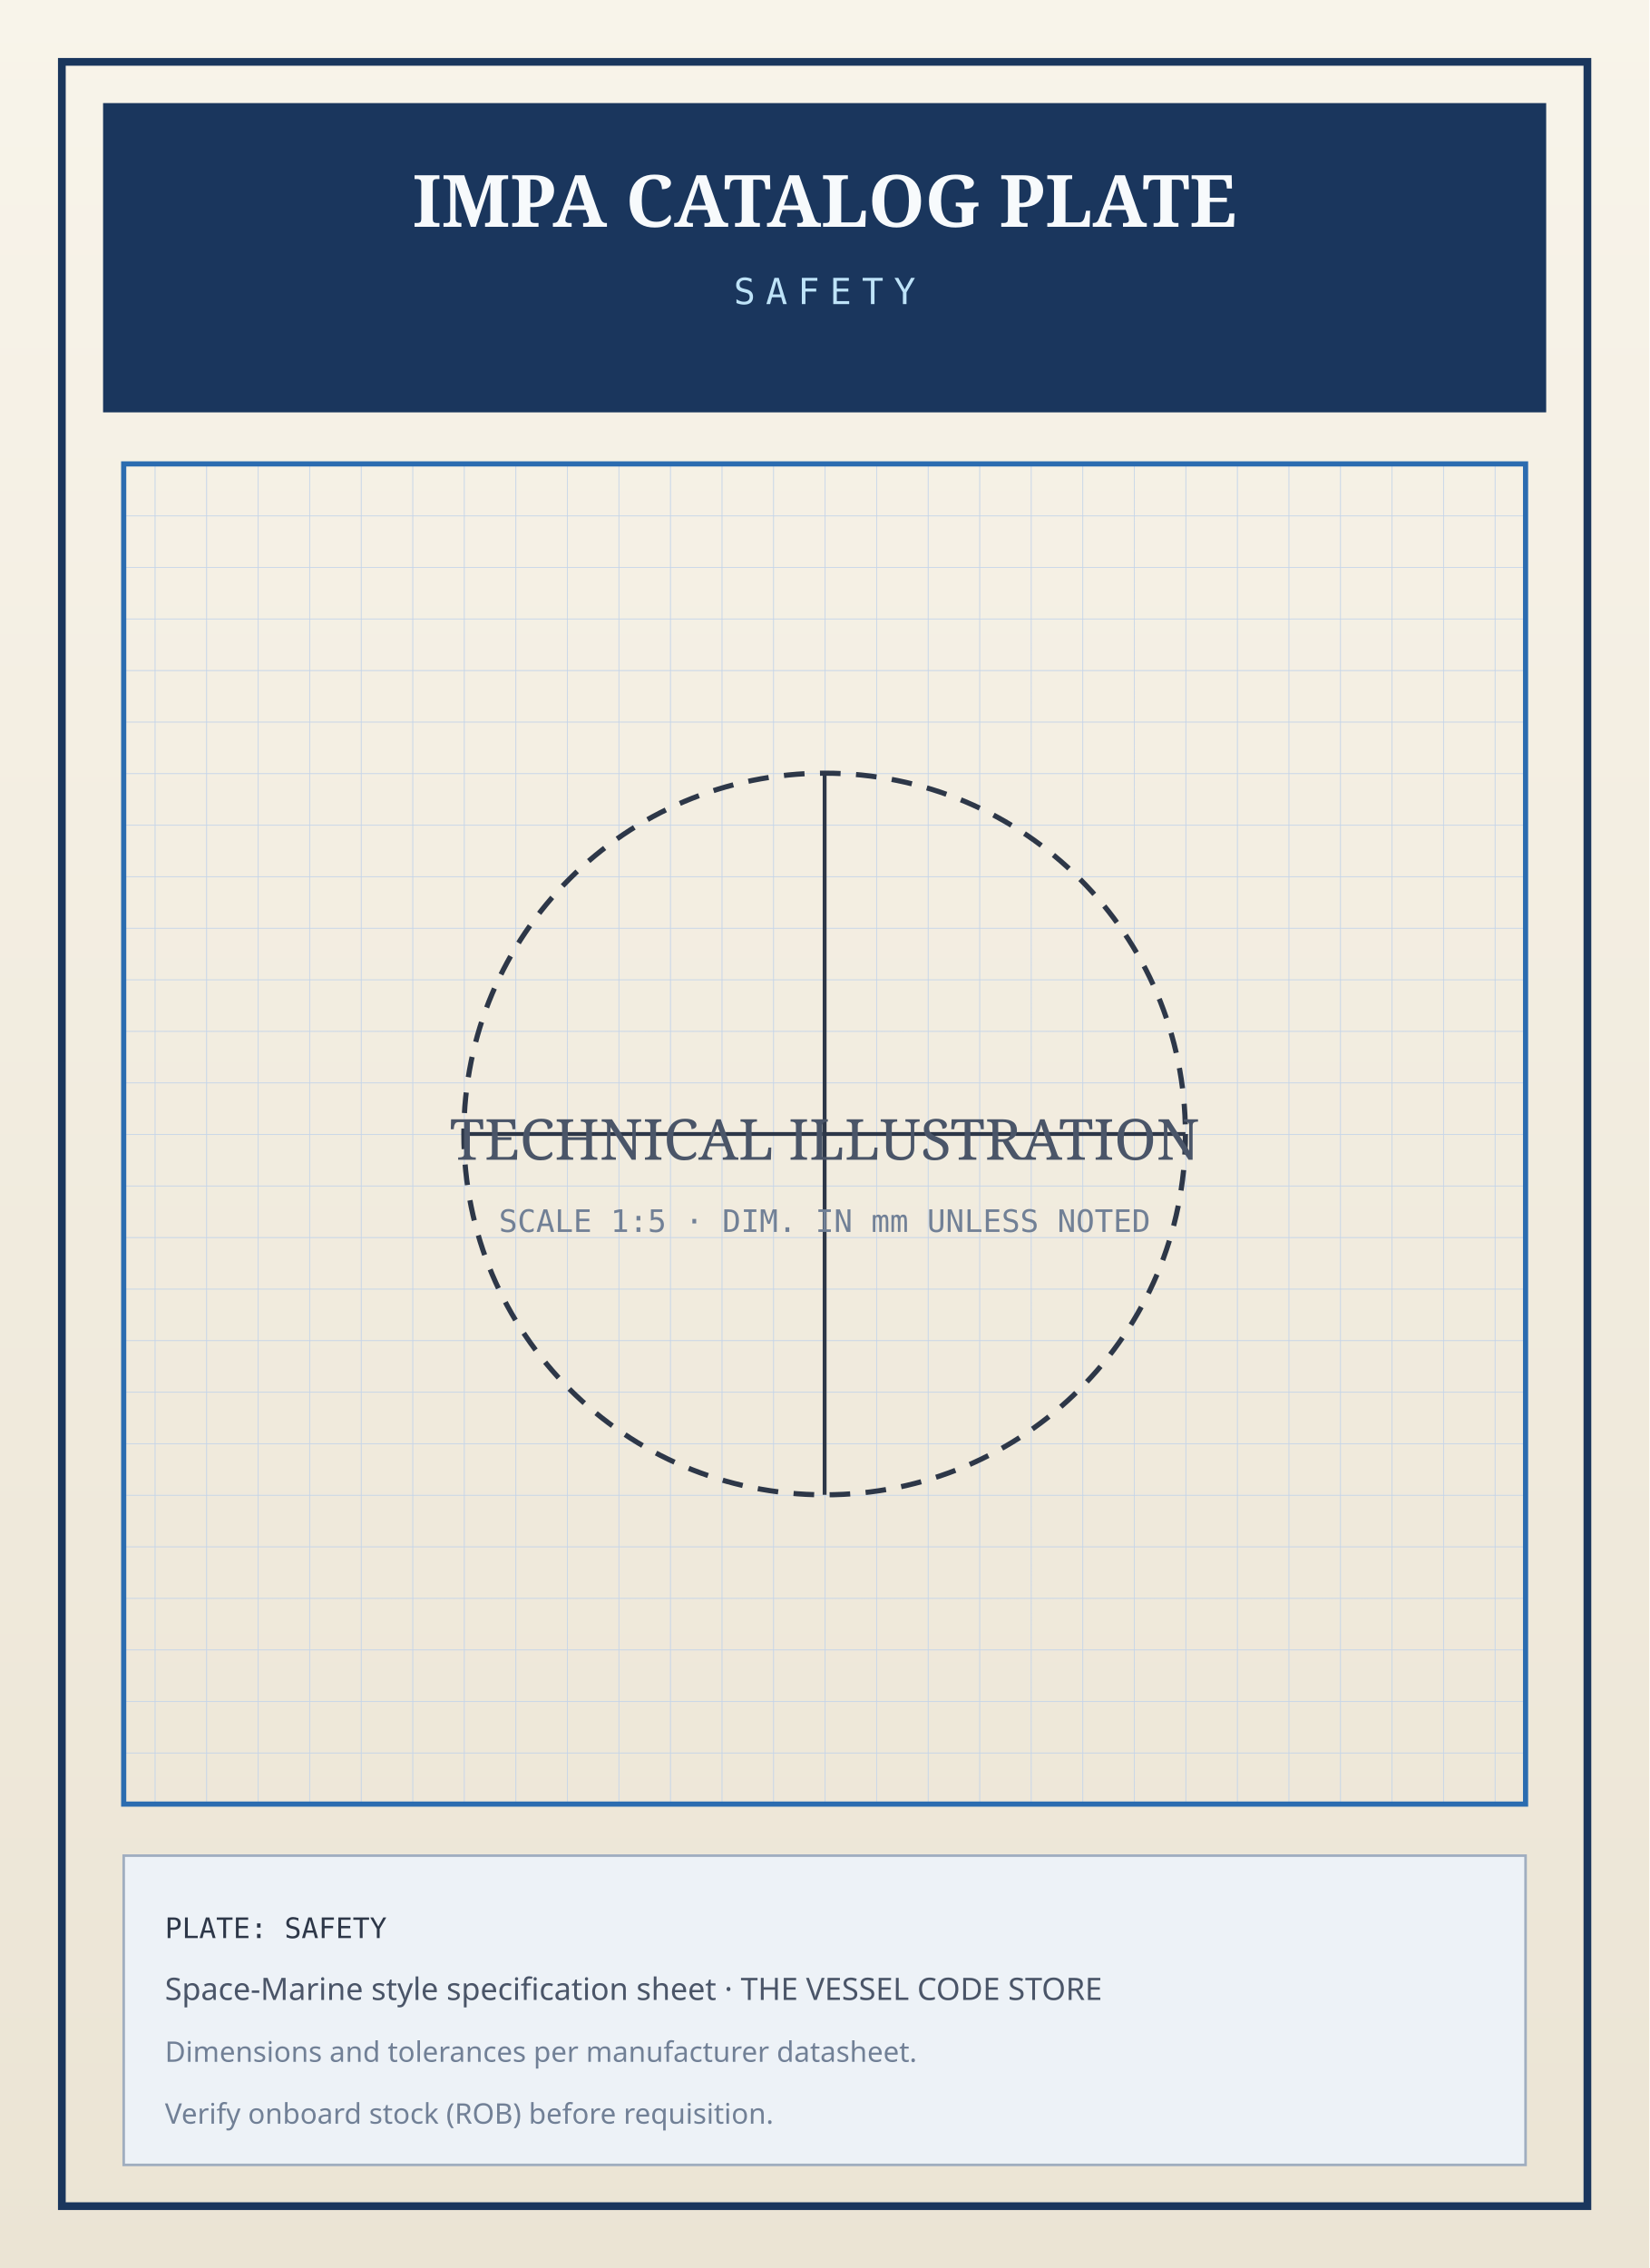
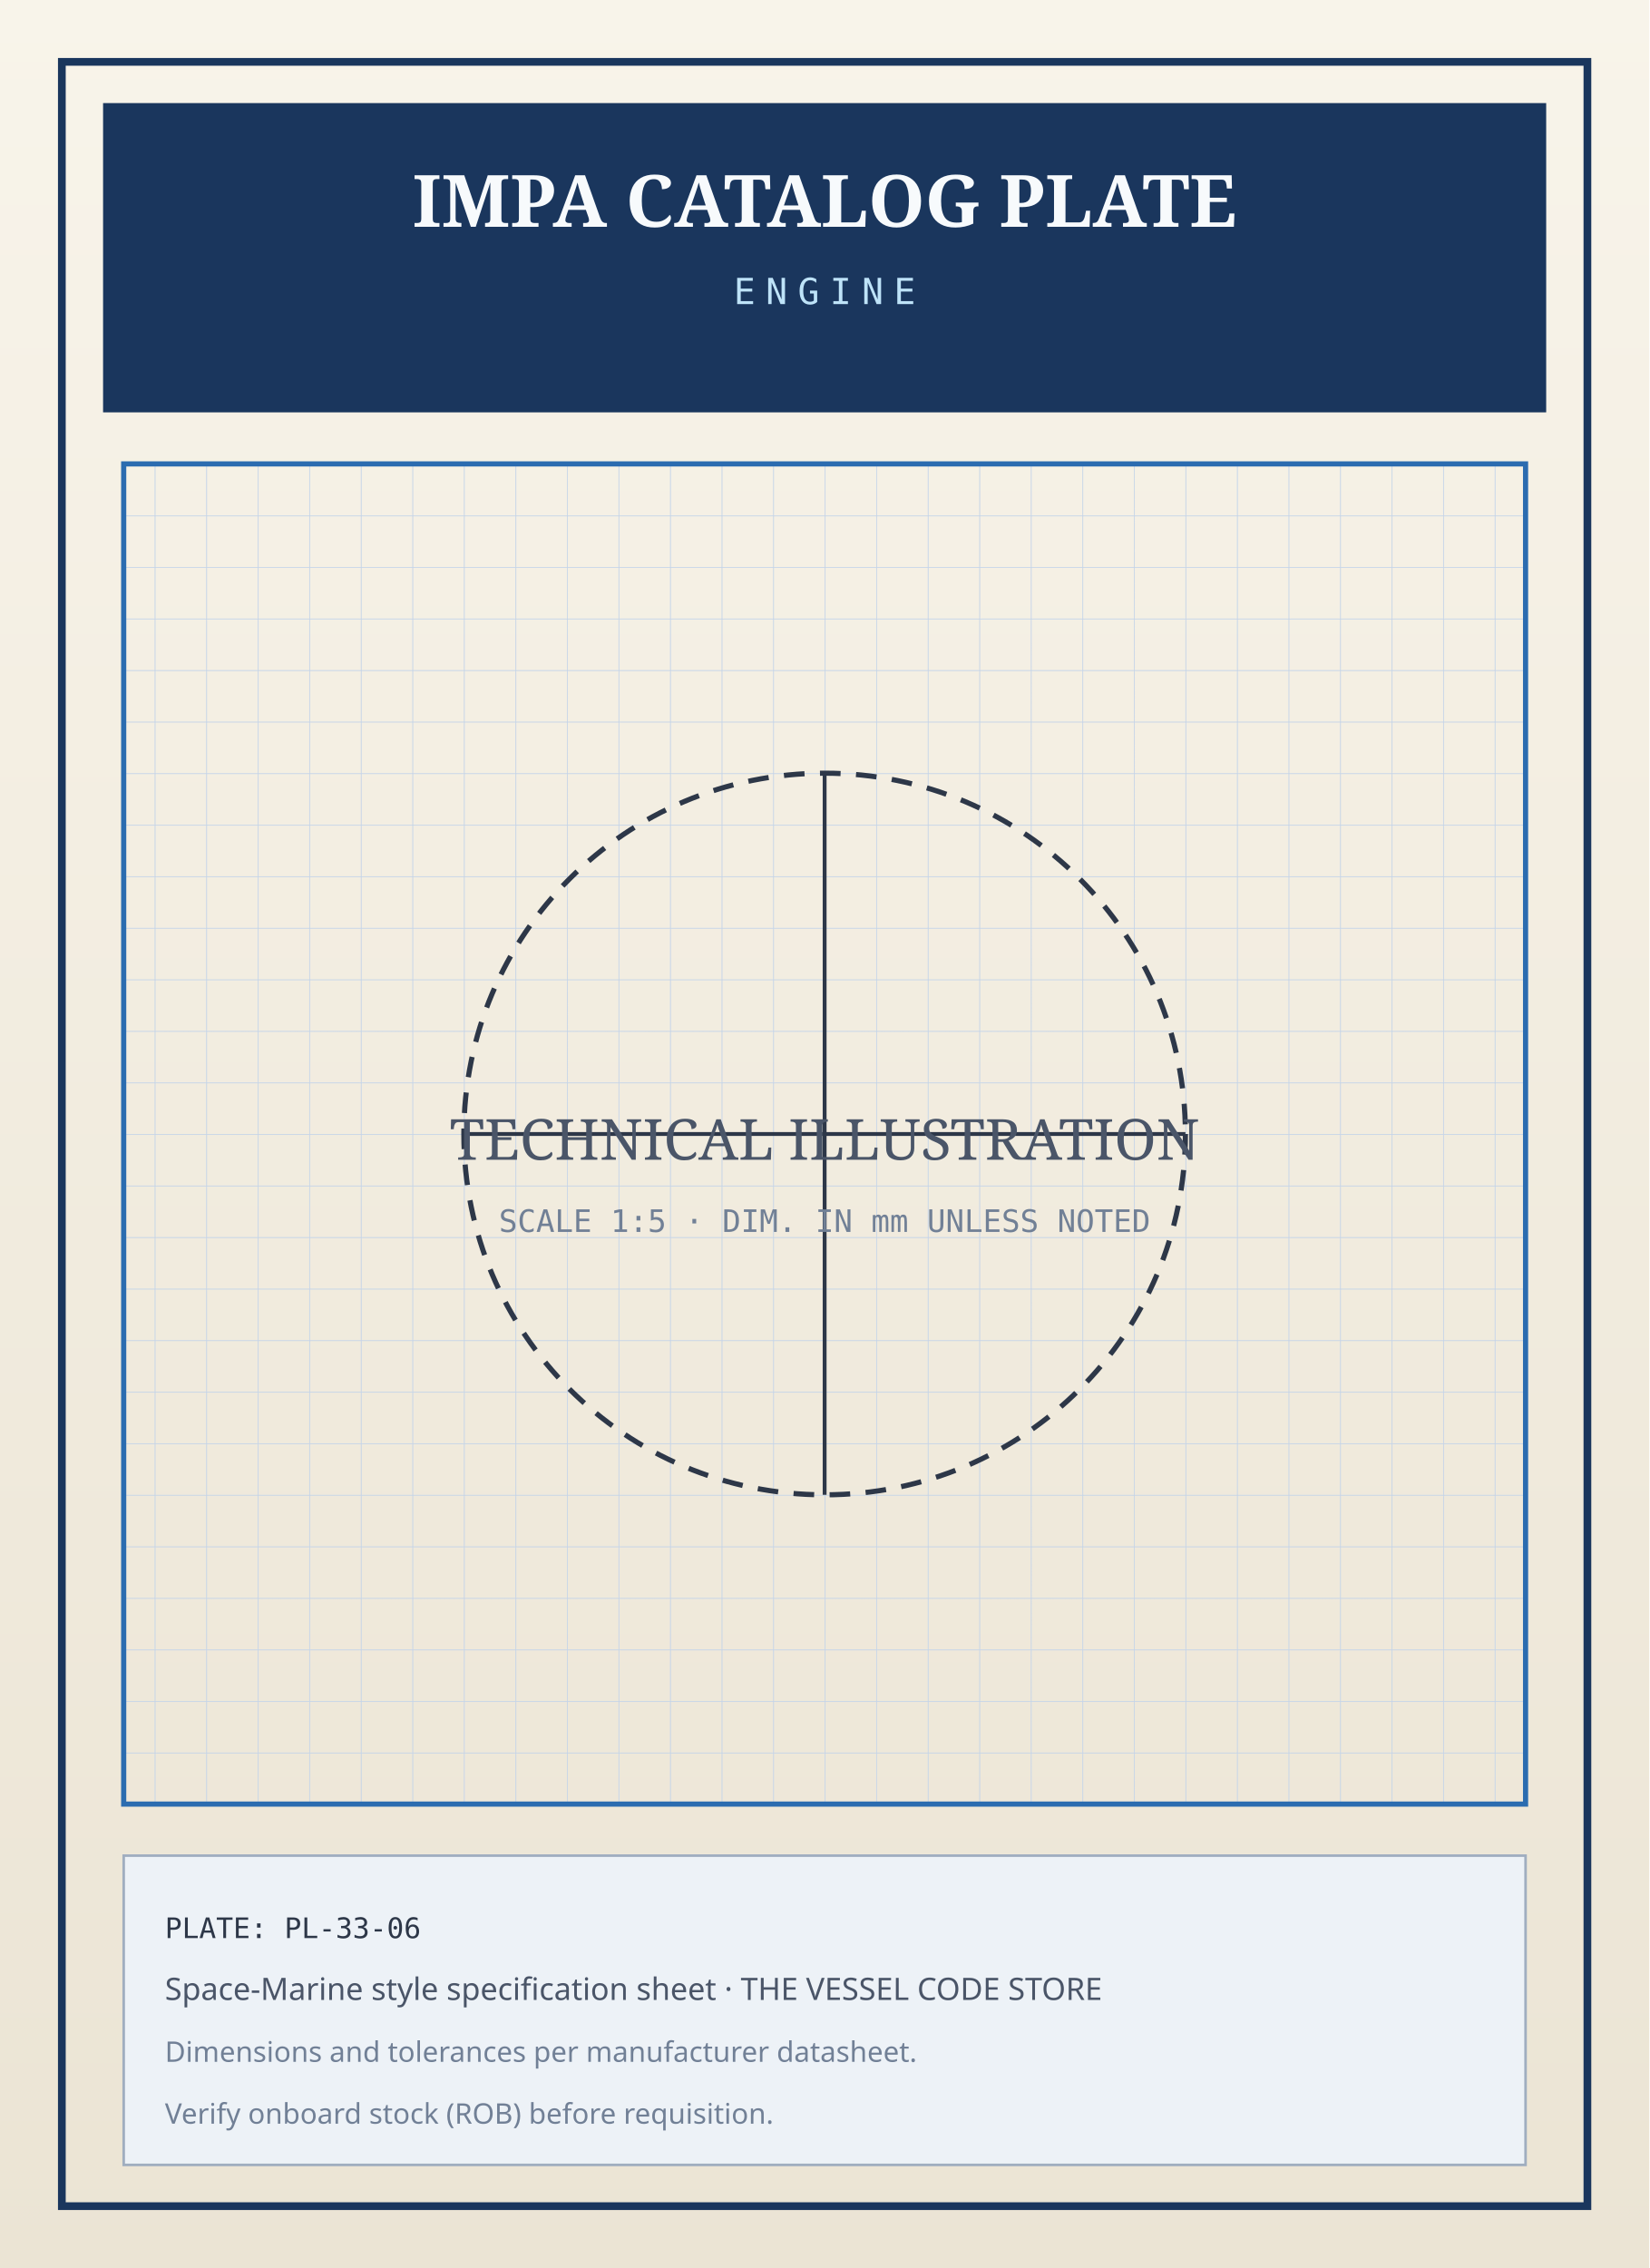
- <svg xmlns="http://www.w3.org/2000/svg" viewBox="0 0 640 880" role="img" aria-label="SAFETY catalog plate">
+ <svg xmlns="http://www.w3.org/2000/svg" viewBox="0 0 640 880" role="img" aria-label="ENGINE catalog plate">
  <defs>
    <pattern id="grid" width="20" height="20" patternUnits="userSpaceOnUse">
      <path d="M 20 0 L 0 0 0 20" fill="none" stroke="#c5d4e8" stroke-width="0.6" />
    </pattern>
    <linearGradient id="paper" x1="0" y1="0" x2="0" y2="1">
      <stop offset="0%" stop-color="#f8f4ea" />
      <stop offset="100%" stop-color="#ebe4d4" />
    </linearGradient>
  </defs>
  <rect width="640" height="880" fill="url(#paper)" />
  <rect x="24" y="24" width="592" height="832" fill="none" stroke="#1a365d" stroke-width="3" />
  <rect x="40" y="40" width="560" height="120" fill="#1a365d" />
  <text x="320" y="88" text-anchor="middle" fill="#f7fafc" font-family="Georgia, serif" font-size="28" font-weight="700">IMPA CATALOG PLATE</text>
-   <text x="320" y="118" text-anchor="middle" fill="#bee3f8" font-family="ui-monospace, monospace" font-size="14" letter-spacing="4">SAFETY</text>
+   <text x="320" y="118" text-anchor="middle" fill="#bee3f8" font-family="ui-monospace, monospace" font-size="14" letter-spacing="4">ENGINE</text>
  <rect x="48" y="180" width="544" height="520" fill="url(#grid)" stroke="#2b6cb0" stroke-width="2" />
  <circle cx="320" cy="440" r="140" fill="none" stroke="#2d3748" stroke-width="2" stroke-dasharray="8 6" />
  <line x1="180" y1="440" x2="460" y2="440" stroke="#2d3748" stroke-width="1.5" />
  <line x1="320" y1="300" x2="320" y2="580" stroke="#2d3748" stroke-width="1.5" />
  <text x="320" y="450" text-anchor="middle" fill="#4a5568" font-family="Georgia, serif" font-size="22">TECHNICAL ILLUSTRATION</text>
  <text x="320" y="478" text-anchor="middle" fill="#718096" font-family="ui-monospace, monospace" font-size="12">SCALE 1:5 · DIM. IN mm UNLESS NOTED</text>
  <rect x="48" y="720" width="544" height="120" fill="#edf2f7" stroke="#a0aec0" stroke-width="1" />
-   <text x="64" y="752" fill="#2d3748" font-family="ui-monospace, monospace" font-size="11">PLATE: SAFETY</text>
+   <text x="64" y="752" fill="#2d3748" font-family="ui-monospace, monospace" font-size="11">PLATE: PL-33-06</text>
  <text x="64" y="776" fill="#4a5568" font-family="ui-sans-serif, system-ui" font-size="12">Space-Marine style specification sheet · THE VESSEL CODE STORE</text>
  <text x="64" y="800" fill="#718096" font-family="ui-sans-serif, system-ui" font-size="11">Dimensions and tolerances per manufacturer datasheet.</text>
  <text x="64" y="824" fill="#718096" font-family="ui-sans-serif, system-ui" font-size="11">Verify onboard stock (ROB) before requisition.</text>
</svg>
